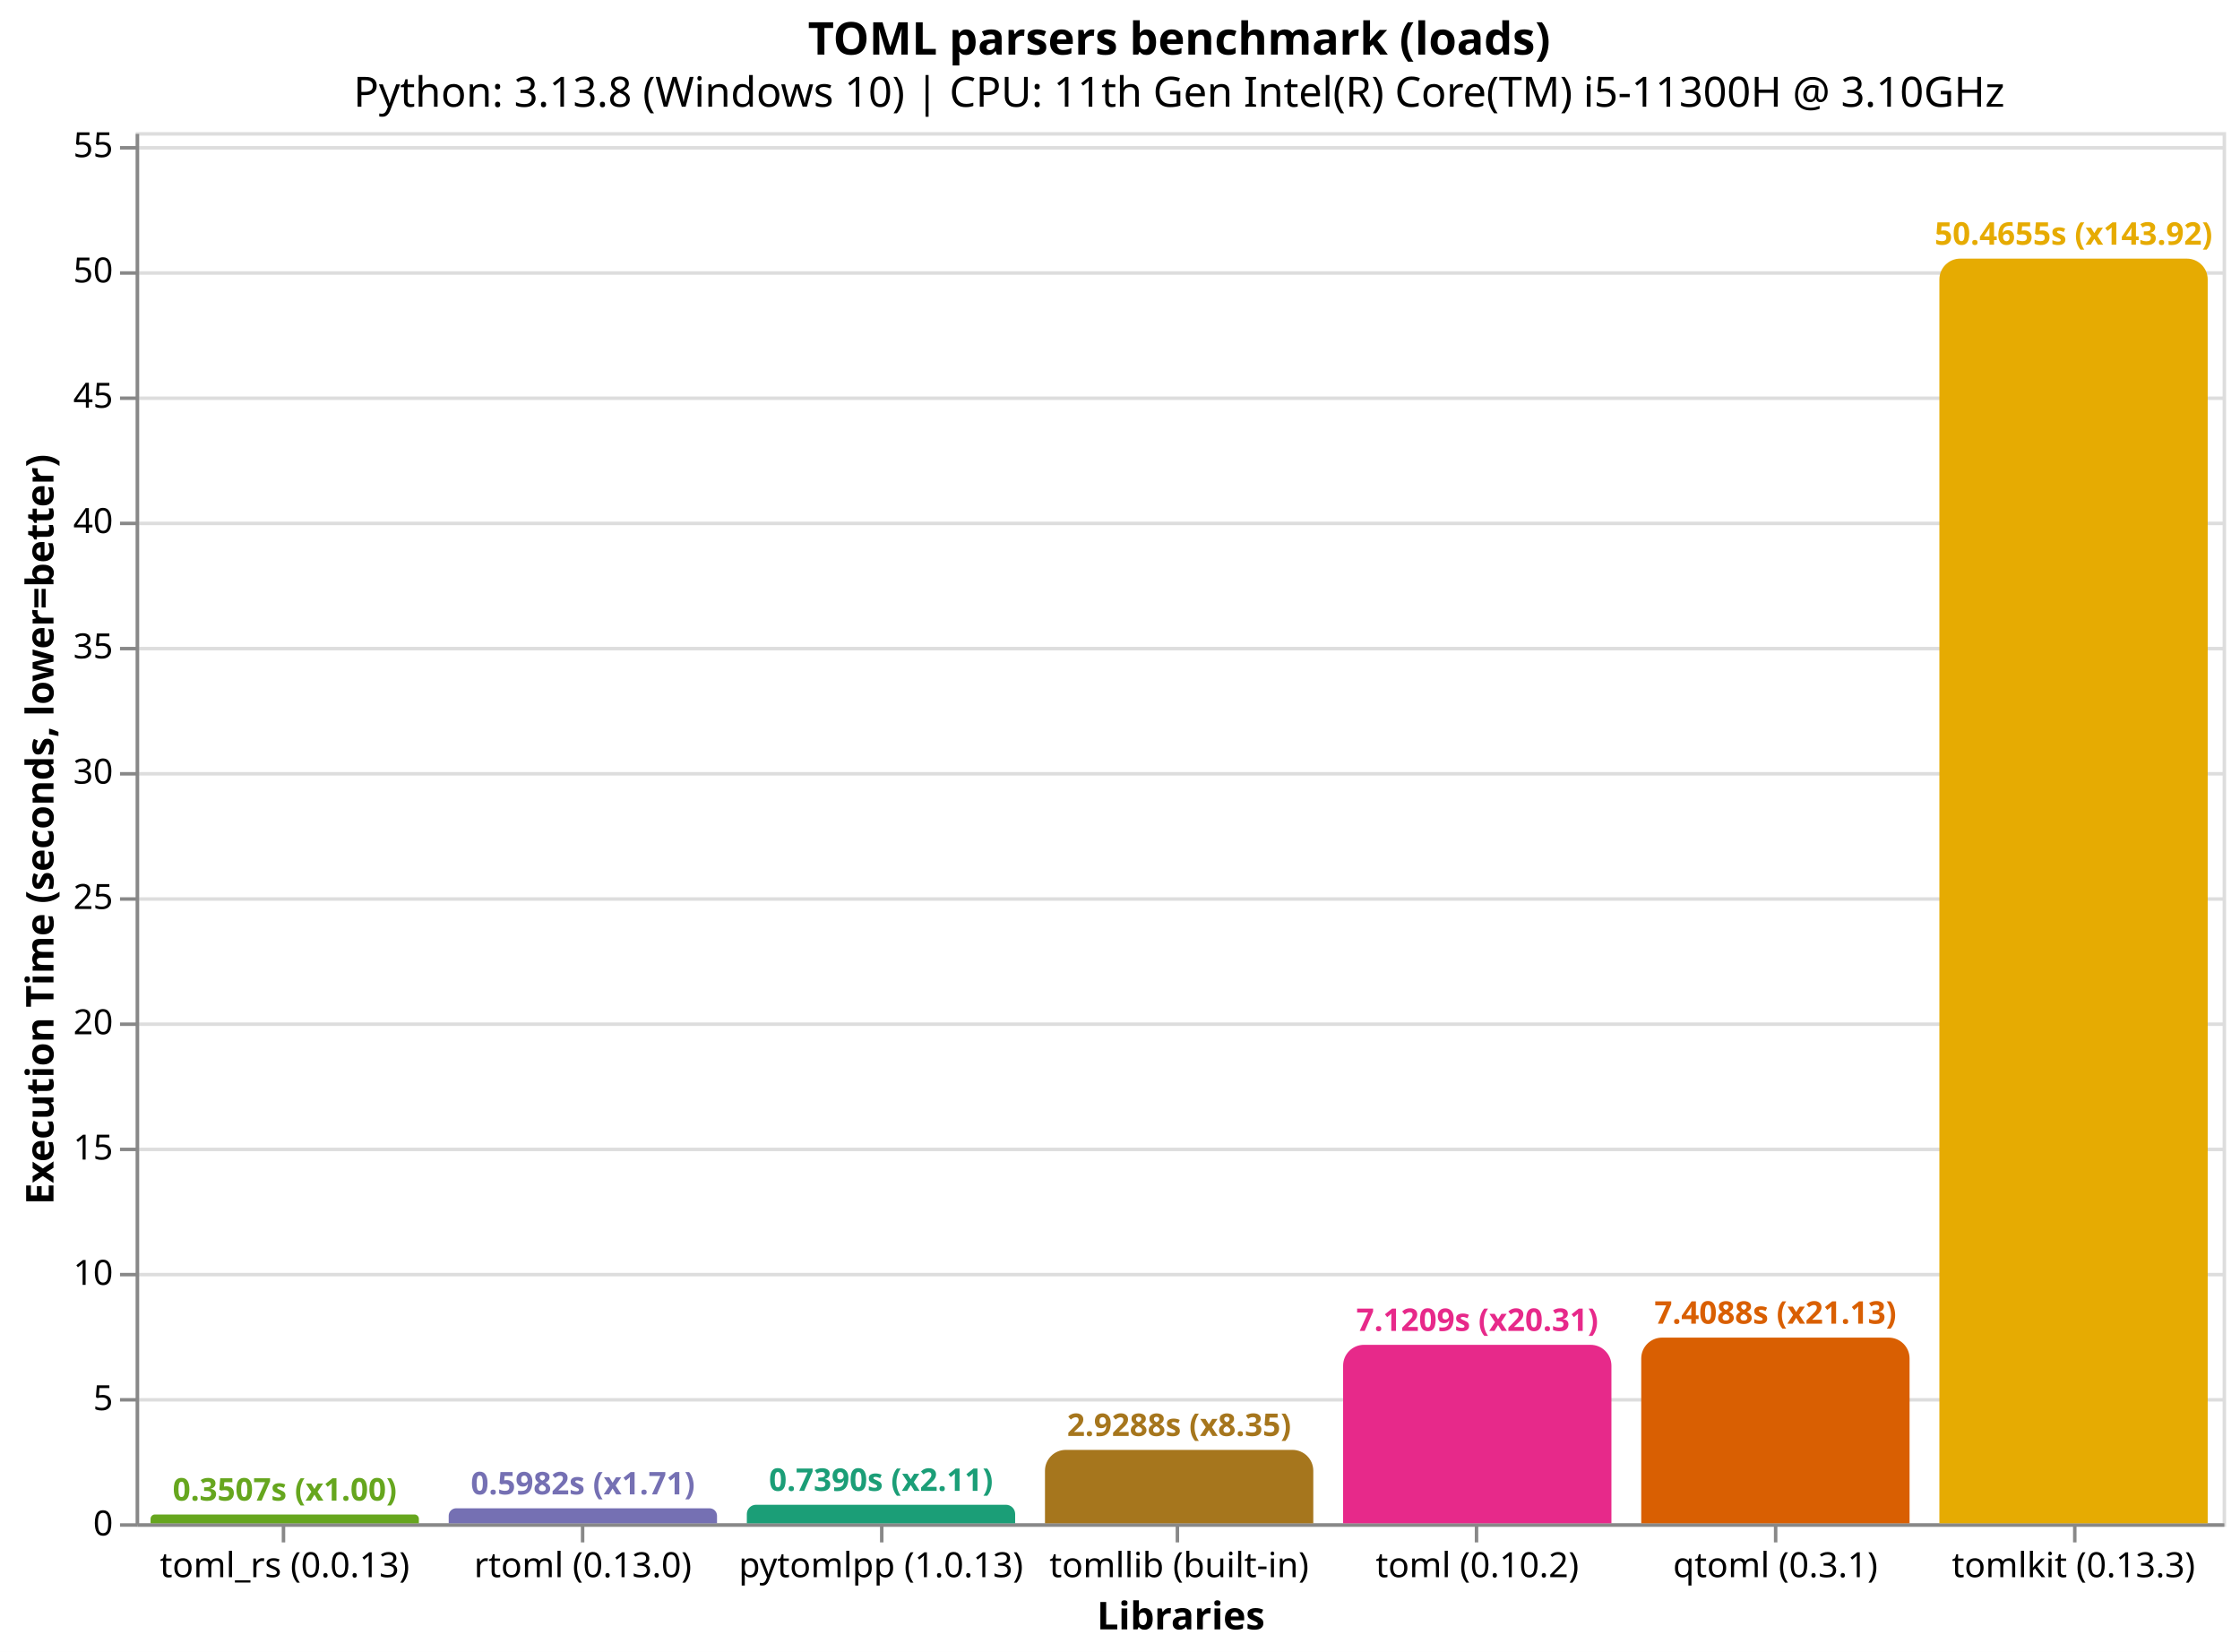
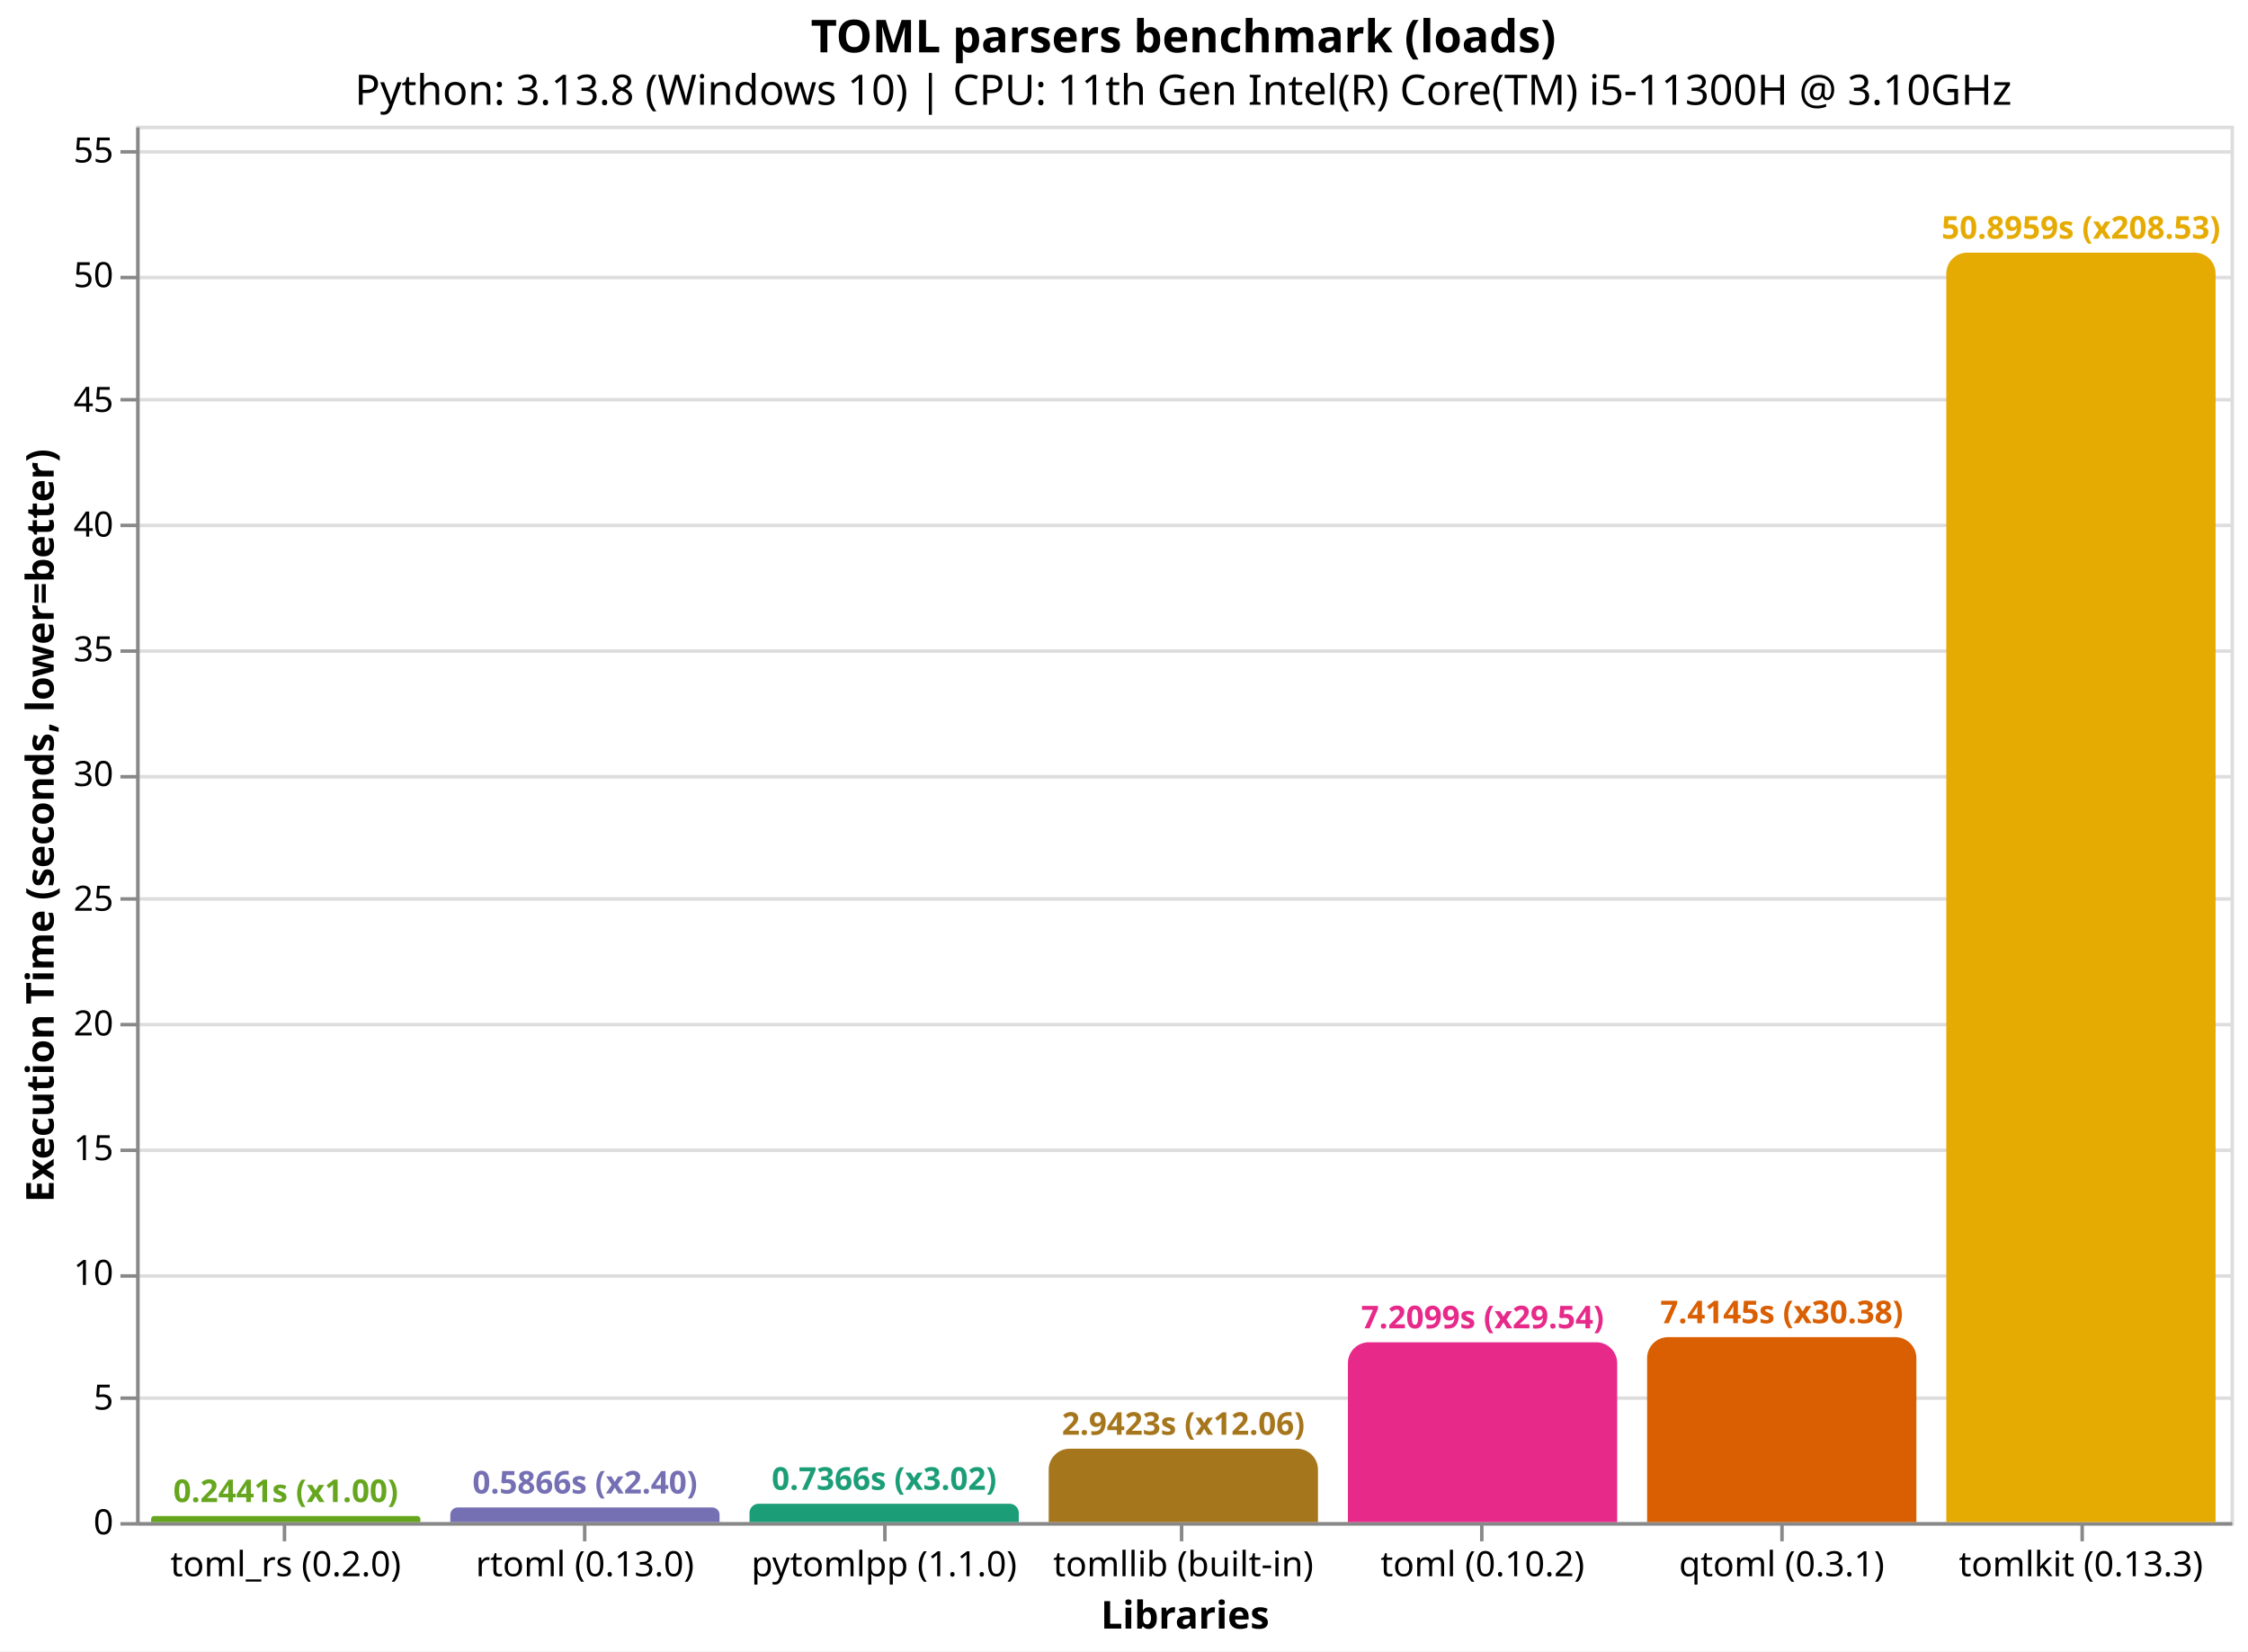
- <svg xmlns="http://www.w3.org/2000/svg" version="1.1" class="marks" width="644" height="475" viewBox="0 0 644 475">
-   <rect width="644" height="475" fill="white" />
-   <g fill="none" stroke-miterlimit="10" transform="translate(39,38)">
+ <svg xmlns="http://www.w3.org/2000/svg" version="1.1" class="marks" width="644" height="473" viewBox="0 0 644 473">
+   <rect width="644" height="473" fill="white" />
+   <g fill="none" stroke-miterlimit="10" transform="translate(39,36)">
    <g class="mark-group role-frame root" role="graphics-object" aria-roledescription="group mark container">
      <g transform="translate(0,0)">
        <path class="background" aria-hidden="true" d="M0.5,0.5h600v400h-600Z" stroke="#ddd" />
        <g>
          <g class="mark-group role-axis" aria-hidden="true">
            <g transform="translate(0.5,0.5)">
              <path class="background" aria-hidden="true" d="M0,0h0v0h0Z" pointer-events="none" />
              <g>
                <g class="mark-rule role-axis-grid" pointer-events="none">
                  <line transform="translate(0,400)" x2="600" y2="0" stroke="#ddd" stroke-width="1" opacity="1" />
                  <line transform="translate(0,364)" x2="600" y2="0" stroke="#ddd" stroke-width="1" opacity="1" />
-                   <line transform="translate(0,328)" x2="600" y2="0" stroke="#ddd" stroke-width="1" opacity="1" />
-                   <line transform="translate(0,292)" x2="600" y2="0" stroke="#ddd" stroke-width="1" opacity="1" />
-                   <line transform="translate(0,256)" x2="600" y2="0" stroke="#ddd" stroke-width="1" opacity="1" />
-                   <line transform="translate(0,220)" x2="600" y2="0" stroke="#ddd" stroke-width="1" opacity="1" />
-                   <line transform="translate(0,184)" x2="600" y2="0" stroke="#ddd" stroke-width="1" opacity="1" />
-                   <line transform="translate(0,148)" x2="600" y2="0" stroke="#ddd" stroke-width="1" opacity="1" />
-                   <line transform="translate(0,112)" x2="600" y2="0" stroke="#ddd" stroke-width="1" opacity="1" />
-                   <line transform="translate(0,76)" x2="600" y2="0" stroke="#ddd" stroke-width="1" opacity="1" />
-                   <line transform="translate(0,40)" x2="600" y2="0" stroke="#ddd" stroke-width="1" opacity="1" />
-                   <line transform="translate(0,4)" x2="600" y2="0" stroke="#ddd" stroke-width="1" opacity="1" />
-                 </g>
-               </g>
-               <path class="foreground" aria-hidden="true" d="" pointer-events="none" display="none" />
-             </g>
-           </g>
-           <g class="mark-group role-axis" role="graphics-symbol" aria-roledescription="axis" aria-label="X-axis titled 'Libraries' for a discrete scale with 7 values: toml_rs (0.0.13), rtoml (0.13.0), pytomlpp (1.0.13), tomllib (built-in), toml (0.10.2), qtoml (0.3.1), tomlkit (0.13.3)">
+                   <line transform="translate(0,329)" x2="600" y2="0" stroke="#ddd" stroke-width="1" opacity="1" />
+                   <line transform="translate(0,293)" x2="600" y2="0" stroke="#ddd" stroke-width="1" opacity="1" />
+                   <line transform="translate(0,257)" x2="600" y2="0" stroke="#ddd" stroke-width="1" opacity="1" />
+                   <line transform="translate(0,221)" x2="600" y2="0" stroke="#ddd" stroke-width="1" opacity="1" />
+                   <line transform="translate(0,186)" x2="600" y2="0" stroke="#ddd" stroke-width="1" opacity="1" />
+                   <line transform="translate(0,150)" x2="600" y2="0" stroke="#ddd" stroke-width="1" opacity="1" />
+                   <line transform="translate(0,114)" x2="600" y2="0" stroke="#ddd" stroke-width="1" opacity="1" />
+                   <line transform="translate(0,78)" x2="600" y2="0" stroke="#ddd" stroke-width="1" opacity="1" />
+                   <line transform="translate(0,43)" x2="600" y2="0" stroke="#ddd" stroke-width="1" opacity="1" />
+                   <line transform="translate(0,7)" x2="600" y2="0" stroke="#ddd" stroke-width="1" opacity="1" />
+                 </g>
+               </g>
+               <path class="foreground" aria-hidden="true" d="" pointer-events="none" display="none" />
+             </g>
+           </g>
+           <g class="mark-group role-axis" role="graphics-symbol" aria-roledescription="axis" aria-label="X-axis titled 'Libraries' for a discrete scale with 7 values: toml_rs (0.2.0), rtoml (0.13.0), pytomlpp (1.1.0), tomllib (built-in), toml (0.10.2), qtoml (0.3.1), tomlkit (0.13.3)">
            <g transform="translate(0.5,400.5)">
              <path class="background" aria-hidden="true" d="M0,0h0v0h0Z" pointer-events="none" />
              <g>
                <g class="mark-rule role-axis-tick" pointer-events="none">
                  <line transform="translate(42,0)" x2="0" y2="5" stroke="#888" stroke-width="1" opacity="1" />
                  <line transform="translate(128,0)" x2="0" y2="5" stroke="#888" stroke-width="1" opacity="1" />
                  <line transform="translate(214,0)" x2="0" y2="5" stroke="#888" stroke-width="1" opacity="1" />
                  <line transform="translate(299,0)" x2="0" y2="5" stroke="#888" stroke-width="1" opacity="1" />
                  <line transform="translate(385,0)" x2="0" y2="5" stroke="#888" stroke-width="1" opacity="1" />
                  <line transform="translate(471,0)" x2="0" y2="5" stroke="#888" stroke-width="1" opacity="1" />
                  <line transform="translate(557,0)" x2="0" y2="5" stroke="#888" stroke-width="1" opacity="1" />
                </g>
                <g class="mark-text role-axis-label" pointer-events="none">
-                   <text text-anchor="middle" transform="translate(42.35714,15)" font-family="sans-serif" font-size="10px" fill="#000" opacity="1">toml_rs (0.0.13)</text>
+                   <text text-anchor="middle" transform="translate(42.35714,15)" font-family="sans-serif" font-size="10px" fill="#000" opacity="1">toml_rs (0.2.0)</text>
                  <text text-anchor="middle" transform="translate(128.0714,15)" font-family="sans-serif" font-size="10px" fill="#000" opacity="1">rtoml (0.13.0)</text>
-                   <text text-anchor="middle" transform="translate(213.7857,15)" font-family="sans-serif" font-size="10px" fill="#000" opacity="1">pytomlpp (1.0.13)</text>
+                   <text text-anchor="middle" transform="translate(213.7857,15)" font-family="sans-serif" font-size="10px" fill="#000" opacity="1">pytomlpp (1.1.0)</text>
                  <text text-anchor="middle" transform="translate(299.5,15)" font-family="sans-serif" font-size="10px" fill="#000" opacity="1">tomllib (built-in)</text>
                  <text text-anchor="middle" transform="translate(385.2143,15)" font-family="sans-serif" font-size="10px" fill="#000" opacity="1">toml (0.10.2)</text>
                  <text text-anchor="middle" transform="translate(470.9286,15)" font-family="sans-serif" font-size="10px" fill="#000" opacity="1">qtoml (0.3.1)</text>
                  <text text-anchor="middle" transform="translate(556.6429,15)" font-family="sans-serif" font-size="10px" fill="#000" opacity="1">tomlkit (0.13.3)</text>
                </g>
                <g class="mark-rule role-axis-domain" pointer-events="none">
                  <line transform="translate(0,0)" x2="600" y2="0" stroke="#888" stroke-width="1" opacity="1" />
                </g>
                <g class="mark-text role-axis-title" pointer-events="none">
                  <text text-anchor="middle" transform="translate(300,30)" font-family="sans-serif" font-size="11px" font-weight="bold" fill="#000" opacity="1">Libraries</text>
                </g>
              </g>
              <path class="foreground" aria-hidden="true" d="" pointer-events="none" display="none" />
            </g>
          </g>
          <g class="mark-group role-axis" role="graphics-symbol" aria-roledescription="axis" aria-label="Y-axis titled 'Execution Time (seconds, lower=better)' for a linear scale with values from 0 to 56">
            <g transform="translate(0.5,0.5)">
              <path class="background" aria-hidden="true" d="M0,0h0v0h0Z" pointer-events="none" />
              <g>
                <g class="mark-rule role-axis-tick" pointer-events="none">
                  <line transform="translate(0,400)" x2="-5" y2="0" stroke="#888" stroke-width="1" opacity="1" />
                  <line transform="translate(0,364)" x2="-5" y2="0" stroke="#888" stroke-width="1" opacity="1" />
-                   <line transform="translate(0,328)" x2="-5" y2="0" stroke="#888" stroke-width="1" opacity="1" />
-                   <line transform="translate(0,292)" x2="-5" y2="0" stroke="#888" stroke-width="1" opacity="1" />
-                   <line transform="translate(0,256)" x2="-5" y2="0" stroke="#888" stroke-width="1" opacity="1" />
-                   <line transform="translate(0,220)" x2="-5" y2="0" stroke="#888" stroke-width="1" opacity="1" />
-                   <line transform="translate(0,184)" x2="-5" y2="0" stroke="#888" stroke-width="1" opacity="1" />
-                   <line transform="translate(0,148)" x2="-5" y2="0" stroke="#888" stroke-width="1" opacity="1" />
-                   <line transform="translate(0,112)" x2="-5" y2="0" stroke="#888" stroke-width="1" opacity="1" />
-                   <line transform="translate(0,76)" x2="-5" y2="0" stroke="#888" stroke-width="1" opacity="1" />
-                   <line transform="translate(0,40)" x2="-5" y2="0" stroke="#888" stroke-width="1" opacity="1" />
-                   <line transform="translate(0,4)" x2="-5" y2="0" stroke="#888" stroke-width="1" opacity="1" />
+                   <line transform="translate(0,329)" x2="-5" y2="0" stroke="#888" stroke-width="1" opacity="1" />
+                   <line transform="translate(0,293)" x2="-5" y2="0" stroke="#888" stroke-width="1" opacity="1" />
+                   <line transform="translate(0,257)" x2="-5" y2="0" stroke="#888" stroke-width="1" opacity="1" />
+                   <line transform="translate(0,221)" x2="-5" y2="0" stroke="#888" stroke-width="1" opacity="1" />
+                   <line transform="translate(0,186)" x2="-5" y2="0" stroke="#888" stroke-width="1" opacity="1" />
+                   <line transform="translate(0,150)" x2="-5" y2="0" stroke="#888" stroke-width="1" opacity="1" />
+                   <line transform="translate(0,114)" x2="-5" y2="0" stroke="#888" stroke-width="1" opacity="1" />
+                   <line transform="translate(0,78)" x2="-5" y2="0" stroke="#888" stroke-width="1" opacity="1" />
+                   <line transform="translate(0,43)" x2="-5" y2="0" stroke="#888" stroke-width="1" opacity="1" />
+                   <line transform="translate(0,7)" x2="-5" y2="0" stroke="#888" stroke-width="1" opacity="1" />
                </g>
                <g class="mark-text role-axis-label" pointer-events="none">
                  <text text-anchor="end" transform="translate(-7,403)" font-family="sans-serif" font-size="10px" fill="#000" opacity="1">0</text>
-                   <text text-anchor="end" transform="translate(-7,366.9718)" font-family="sans-serif" font-size="10px" fill="#000" opacity="1">5</text>
-                   <text text-anchor="end" transform="translate(-7,330.9435)" font-family="sans-serif" font-size="10px" fill="#000" opacity="1">10</text>
-                   <text text-anchor="end" transform="translate(-7,294.9153)" font-family="sans-serif" font-size="10px" fill="#000" opacity="1">15</text>
-                   <text text-anchor="end" transform="translate(-7,258.887)" font-family="sans-serif" font-size="10px" fill="#000" opacity="1">20</text>
-                   <text text-anchor="end" transform="translate(-7,222.8588)" font-family="sans-serif" font-size="10px" fill="#000" opacity="1">25</text>
-                   <text text-anchor="end" transform="translate(-7,186.8306)" font-family="sans-serif" font-size="10px" fill="#000" opacity="1">30</text>
-                   <text text-anchor="end" transform="translate(-7,150.8023)" font-family="sans-serif" font-size="10px" fill="#000" opacity="1">35</text>
-                   <text text-anchor="end" transform="translate(-7,114.7741)" font-family="sans-serif" font-size="10px" fill="#000" opacity="1">40</text>
-                   <text text-anchor="end" transform="translate(-7,78.74586)" font-family="sans-serif" font-size="10px" fill="#000" opacity="1">45</text>
-                   <text text-anchor="end" transform="translate(-7,42.71762)" font-family="sans-serif" font-size="10px" fill="#000" opacity="1">50</text>
-                   <text text-anchor="end" transform="translate(-7,6.689385)" font-family="sans-serif" font-size="10px" fill="#000" opacity="1">55</text>
+                   <text text-anchor="end" transform="translate(-7,367.2765)" font-family="sans-serif" font-size="10px" fill="#000" opacity="1">5</text>
+                   <text text-anchor="end" transform="translate(-7,331.553)" font-family="sans-serif" font-size="10px" fill="#000" opacity="1">10</text>
+                   <text text-anchor="end" transform="translate(-7,295.8294)" font-family="sans-serif" font-size="10px" fill="#000" opacity="1">15</text>
+                   <text text-anchor="end" transform="translate(-7,260.1059)" font-family="sans-serif" font-size="10px" fill="#000" opacity="1">20</text>
+                   <text text-anchor="end" transform="translate(-7,224.3824)" font-family="sans-serif" font-size="10px" fill="#000" opacity="1">25</text>
+                   <text text-anchor="end" transform="translate(-7,188.6589)" font-family="sans-serif" font-size="10px" fill="#000" opacity="1">30</text>
+                   <text text-anchor="end" transform="translate(-7,152.9354)" font-family="sans-serif" font-size="10px" fill="#000" opacity="1">35</text>
+                   <text text-anchor="end" transform="translate(-7,117.2118)" font-family="sans-serif" font-size="10px" fill="#000" opacity="1">40</text>
+                   <text text-anchor="end" transform="translate(-7,81.48832)" font-family="sans-serif" font-size="10px" fill="#000" opacity="1">45</text>
+                   <text text-anchor="end" transform="translate(-7,45.7648)" font-family="sans-serif" font-size="10px" fill="#000" opacity="1">50</text>
+                   <text text-anchor="end" transform="translate(-7,10.04128)" font-family="sans-serif" font-size="10px" fill="#000" opacity="1">55</text>
                </g>
                <g class="mark-rule role-axis-domain" pointer-events="none">
                  <line transform="translate(0,400)" x2="0" y2="-400" stroke="#888" stroke-width="1" opacity="1" />
                </g>
                <g class="mark-text role-axis-title" pointer-events="none">
                  <text text-anchor="middle" transform="translate(-22.12305,200) rotate(-90) translate(0,-2)" font-family="sans-serif" font-size="11px" font-weight="bold" fill="#000" opacity="1">Execution Time (seconds, lower=better)</text>
                </g>
              </g>
              <path class="foreground" aria-hidden="true" d="" pointer-events="none" display="none" />
            </g>
          </g>
          <g class="mark-group role-scope" role="graphics-object" aria-roledescription="group mark container">
-             <g transform="translate(4.285714,397.4733)">
-               <path class="background" aria-hidden="true" d="M1.263,0L75.88,0C76.577,0,77.143,0.566,77.143,1.263L77.143,2.527C77.143,2.527,77.143,2.527,77.143,2.527L0,2.527C0,2.527,0,2.527,0,2.527L0,1.263C0,0.566,0.566,0,1.263,0Z" />
+             <g transform="translate(4.285714,398.2562)">
+               <path class="background" aria-hidden="true" d="M0.872,0L76.271,0C76.752,0,77.143,0.391,77.143,0.872L77.143,1.744C77.143,1.744,77.143,1.744,77.143,1.744L0,1.744C0,1.744,0,1.744,0,1.744L0,0.872C0,0.391,0.391,0,0.872,0Z" />
              <g clip-path="url(#clip1)">
                <g class="mark-group role-scope" role="graphics-object" aria-roledescription="group mark container">
-                   <g transform="translate(0,-397.4733)">
-                     <path class="background" aria-hidden="true" d="M0,0h77.143v0h-77.143Z" />
-                     <g>
-                       <g class="mark-rect role-mark layer_0_marks" role="graphics-object" aria-roledescription="rect mark container">
-                         <path aria-label="Libraries: toml_rs (0.0.13); Execution Time (seconds, lower=better): 0.3506566; parser: toml_rs (0.0.13); Execution Time (s): 0.3507; Slowdown: 1.00" role="graphics-symbol" aria-roledescription="bar" d="M0,397.473h77.143v2.527h-77.143Z" fill="#66a61e" />
-                       </g>
-                     </g>
-                     <path class="foreground" aria-hidden="true" d="" display="none" />
-                   </g>
-                 </g>
-               </g>
-               <path class="foreground" aria-hidden="true" d="" display="none" />
-             </g>
-             <g transform="translate(90,395.6896)">
-               <path class="background" aria-hidden="true" d="M2.155,0L74.988,0C76.177,0,77.143,0.966,77.143,2.155L77.143,4.31C77.143,4.31,77.143,4.31,77.143,4.31L0,4.31C0,4.31,0,4.31,0,4.31L0,2.155C0,0.966,0.966,0,2.155,0Z" />
+                   <g transform="translate(0,-398.2562)">
+                     <path class="background" aria-hidden="true" d="M0,0h77.143v0h-77.143Z" />
+                     <g>
+                       <g class="mark-rect role-mark layer_0_marks" role="graphics-object" aria-roledescription="rect mark container">
+                         <path aria-label="Libraries: toml_rs (0.2.0); Execution Time (seconds, lower=better): 0.244070200002; parser: toml_rs (0.2.0); Execution Time (s): 0.2441; Slowdown: 1.00" role="graphics-symbol" aria-roledescription="bar" d="M0,398.256h77.143v1.744h-77.143Z" fill="#66a61e" />
+                       </g>
+                     </g>
+                     <path class="foreground" aria-hidden="true" d="" display="none" />
+                   </g>
+                 </g>
+               </g>
+               <path class="foreground" aria-hidden="true" d="" display="none" />
+             </g>
+             <g transform="translate(90,395.809)">
+               <path class="background" aria-hidden="true" d="M2.096,0L75.047,0C76.204,0,77.143,0.939,77.143,2.096L77.143,4.191C77.143,4.191,77.143,4.191,77.143,4.191L0,4.191C0,4.191,0,4.191,0,4.191L0,2.096C0,0.939,0.939,0,2.096,0Z" />
              <g clip-path="url(#clip2)">
                <g class="mark-group role-scope" role="graphics-object" aria-roledescription="group mark container">
-                   <g transform="translate(0,-395.6896)">
-                     <path class="background" aria-hidden="true" d="M0,0h77.143v0h-77.143Z" />
-                     <g>
-                       <g class="mark-rect role-mark layer_0_marks" role="graphics-object" aria-roledescription="rect mark container">
-                         <path aria-label="Libraries: rtoml (0.13.0); Execution Time (seconds, lower=better): 0.598200200002; parser: rtoml (0.13.0); Execution Time (s): 0.5982; Slowdown: 1.71" role="graphics-symbol" aria-roledescription="bar" d="M0,395.69h77.143v4.31h-77.143Z" fill="#7570b3" />
-                       </g>
-                     </g>
-                     <path class="foreground" aria-hidden="true" d="" display="none" />
-                   </g>
-                 </g>
-               </g>
-               <path class="foreground" aria-hidden="true" d="" display="none" />
-             </g>
-             <g transform="translate(175.7143,394.6749)">
-               <path class="background" aria-hidden="true" d="M2.663,0L74.48,0C75.95,0,77.143,1.193,77.143,2.663L77.143,5.325C77.143,5.325,77.143,5.325,77.143,5.325L0,5.325C0,5.325,0,5.325,0,5.325L0,2.663C0,1.193,1.193,0,2.663,0Z" />
+                   <g transform="translate(0,-395.809)">
+                     <path class="background" aria-hidden="true" d="M0,0h77.143v0h-77.143Z" />
+                     <g>
+                       <g class="mark-rect role-mark layer_0_marks" role="graphics-object" aria-roledescription="rect mark container">
+                         <path aria-label="Libraries: rtoml (0.13.0); Execution Time (seconds, lower=better): 0.586589400002; parser: rtoml (0.13.0); Execution Time (s): 0.5866; Slowdown: 2.40" role="graphics-symbol" aria-roledescription="bar" d="M0,395.809h77.143v4.191h-77.143Z" fill="#7570b3" />
+                       </g>
+                     </g>
+                     <path class="foreground" aria-hidden="true" d="" display="none" />
+                   </g>
+                 </g>
+               </g>
+               <path class="foreground" aria-hidden="true" d="" display="none" />
+             </g>
+             <g transform="translate(175.7143,394.7371)">
+               <path class="background" aria-hidden="true" d="M2.631,0L74.511,0C75.964,0,77.143,1.179,77.143,2.631L77.143,5.263C77.143,5.263,77.143,5.263,77.143,5.263L0,5.263C0,5.263,0,5.263,0,5.263L0,2.631C0,1.179,1.179,0,2.631,0Z" />
              <g clip-path="url(#clip3)">
                <g class="mark-group role-scope" role="graphics-object" aria-roledescription="group mark container">
-                   <g transform="translate(0,-394.6749)">
-                     <path class="background" aria-hidden="true" d="M0,0h77.143v0h-77.143Z" />
-                     <g>
-                       <g class="mark-rect role-mark layer_0_marks" role="graphics-object" aria-roledescription="rect mark container">
-                         <path aria-label="Libraries: pytomlpp (1.0.13); Execution Time (seconds, lower=better): 0.7390199; parser: pytomlpp (1.0.13); Execution Time (s): 0.7390; Slowdown: 2.11" role="graphics-symbol" aria-roledescription="bar" d="M0,394.675h77.143v5.325h-77.143Z" fill="#1b9e77" />
-                       </g>
-                     </g>
-                     <path class="foreground" aria-hidden="true" d="" display="none" />
-                   </g>
-                 </g>
-               </g>
-               <path class="foreground" aria-hidden="true" d="" display="none" />
-             </g>
-             <g transform="translate(261.4286,378.8962)">
-               <path class="background" aria-hidden="true" d="M6,0L71.143,0C74.454,0,77.143,2.689,77.143,6L77.143,21.104C77.143,21.104,77.143,21.104,77.143,21.104L0,21.104C0,21.104,0,21.104,0,21.104L0,6C0,2.689,2.689,0,6,0Z" />
+                   <g transform="translate(0,-394.7371)">
+                     <path class="background" aria-hidden="true" d="M0,0h77.143v0h-77.143Z" />
+                     <g>
+                       <g class="mark-rect role-mark layer_0_marks" role="graphics-object" aria-roledescription="rect mark container">
+                         <path aria-label="Libraries: pytomlpp (1.1.0); Execution Time (seconds, lower=better): 0.736621299999; parser: pytomlpp (1.1.0); Execution Time (s): 0.7366; Slowdown: 3.02" role="graphics-symbol" aria-roledescription="bar" d="M0,394.737h77.143v5.263h-77.143Z" fill="#1b9e77" />
+                       </g>
+                     </g>
+                     <path class="foreground" aria-hidden="true" d="" display="none" />
+                   </g>
+                 </g>
+               </g>
+               <path class="foreground" aria-hidden="true" d="" display="none" />
+             </g>
+             <g transform="translate(261.4286,378.9781)">
+               <path class="background" aria-hidden="true" d="M6,0L71.143,0C74.454,0,77.143,2.689,77.143,6L77.143,21.022C77.143,21.022,77.143,21.022,77.143,21.022L0,21.022C0,21.022,0,21.022,0,21.022L0,6C0,2.689,2.689,0,6,0Z" />
              <g clip-path="url(#clip4)">
                <g class="mark-group role-scope" role="graphics-object" aria-roledescription="group mark container">
-                   <g transform="translate(0,-378.8962)">
-                     <path class="background" aria-hidden="true" d="M0,0h77.143v0h-77.143Z" />
-                     <g>
-                       <g class="mark-rect role-mark layer_0_marks" role="graphics-object" aria-roledescription="rect mark container">
-                         <path aria-label="Libraries: tomllib (built-in); Execution Time (seconds, lower=better): 2.9287832; parser: tomllib (built-in); Execution Time (s): 2.9288; Slowdown: 8.35" role="graphics-symbol" aria-roledescription="bar" d="M0,378.896h77.143v21.104h-77.143Z" fill="#a6761d" />
-                       </g>
-                     </g>
-                     <path class="foreground" aria-hidden="true" d="" display="none" />
-                   </g>
-                 </g>
-               </g>
-               <path class="foreground" aria-hidden="true" d="" display="none" />
-             </g>
-             <g transform="translate(347.1429,348.6891)">
-               <path class="background" aria-hidden="true" d="M6,0L71.143,0C74.454,0,77.143,2.689,77.143,6L77.143,51.311C77.143,51.311,77.143,51.311,77.143,51.311L0,51.311C0,51.311,0,51.311,0,51.311L0,6C0,2.689,2.689,0,6,0Z" />
+                   <g transform="translate(0,-378.9781)">
+                     <path class="background" aria-hidden="true" d="M0,0h77.143v0h-77.143Z" />
+                     <g>
+                       <g class="mark-rect role-mark layer_0_marks" role="graphics-object" aria-roledescription="rect mark container">
+                         <path aria-label="Libraries: tomllib (built-in); Execution Time (seconds, lower=better): 2.9423012; parser: tomllib (built-in); Execution Time (s): 2.9423; Slowdown: 12.06" role="graphics-symbol" aria-roledescription="bar" d="M0,378.978h77.143v21.022h-77.143Z" fill="#a6761d" />
+                       </g>
+                     </g>
+                     <path class="foreground" aria-hidden="true" d="" display="none" />
+                   </g>
+                 </g>
+               </g>
+               <path class="foreground" aria-hidden="true" d="" display="none" />
+             </g>
+             <g transform="translate(347.1429,348.4875)">
+               <path class="background" aria-hidden="true" d="M6,0L71.143,0C74.454,0,77.143,2.689,77.143,6L77.143,51.512C77.143,51.512,77.143,51.512,77.143,51.512L0,51.512C0,51.512,0,51.512,0,51.512L0,6C0,2.689,2.689,0,6,0Z" />
              <g clip-path="url(#clip5)">
                <g class="mark-group role-scope" role="graphics-object" aria-roledescription="group mark container">
-                   <g transform="translate(0,-348.6891)">
-                     <path class="background" aria-hidden="true" d="M0,0h77.143v0h-77.143Z" />
-                     <g>
-                       <g class="mark-rect role-mark layer_0_marks" role="graphics-object" aria-roledescription="rect mark container">
-                         <path aria-label="Libraries: toml (0.10.2); Execution Time (seconds, lower=better): 7.1209295; parser: toml (0.10.2); Execution Time (s): 7.1209; Slowdown: 20.31" role="graphics-symbol" aria-roledescription="bar" d="M0,348.689h77.143v51.311h-77.143Z" fill="#e7298a" />
-                       </g>
-                     </g>
-                     <path class="foreground" aria-hidden="true" d="" display="none" />
-                   </g>
-                 </g>
-               </g>
-               <path class="foreground" aria-hidden="true" d="" display="none" />
-             </g>
-             <g transform="translate(432.8571,346.6146)">
-               <path class="background" aria-hidden="true" d="M6,0L71.143,0C74.454,0,77.143,2.689,77.143,6L77.143,53.385C77.143,53.385,77.143,53.385,77.143,53.385L0,53.385C0,53.385,0,53.385,0,53.385L0,6C0,2.689,2.689,0,6,0Z" />
+                   <g transform="translate(0,-348.4875)">
+                     <path class="background" aria-hidden="true" d="M0,0h77.143v0h-77.143Z" />
+                     <g>
+                       <g class="mark-rect role-mark layer_0_marks" role="graphics-object" aria-roledescription="rect mark container">
+                         <path aria-label="Libraries: toml (0.10.2); Execution Time (seconds, lower=better): 7.2098843; parser: toml (0.10.2); Execution Time (s): 7.2099; Slowdown: 29.54" role="graphics-symbol" aria-roledescription="bar" d="M0,348.488h77.143v51.512h-77.143Z" fill="#e7298a" />
+                       </g>
+                     </g>
+                     <path class="foreground" aria-hidden="true" d="" display="none" />
+                   </g>
+                 </g>
+               </g>
+               <path class="foreground" aria-hidden="true" d="" display="none" />
+             </g>
+             <g transform="translate(432.8571,347.0254)">
+               <path class="background" aria-hidden="true" d="M6,0L71.143,0C74.454,0,77.143,2.689,77.143,6L77.143,52.975C77.143,52.975,77.143,52.975,77.143,52.975L0,52.975C0,52.975,0,52.975,0,52.975L0,6C0,2.689,2.689,0,6,0Z" />
              <g clip-path="url(#clip6)">
                <g class="mark-group role-scope" role="graphics-object" aria-roledescription="group mark container">
-                   <g transform="translate(0,-346.6146)">
-                     <path class="background" aria-hidden="true" d="M0,0h77.143v0h-77.143Z" />
-                     <g>
-                       <g class="mark-rect role-mark layer_0_marks" role="graphics-object" aria-roledescription="rect mark container">
-                         <path aria-label="Libraries: qtoml (0.3.1); Execution Time (seconds, lower=better): 7.4088321; parser: qtoml (0.3.1); Execution Time (s): 7.4088; Slowdown: 21.13" role="graphics-symbol" aria-roledescription="bar" d="M0,346.615h77.143v53.385h-77.143Z" fill="#d95f02" />
+                   <g transform="translate(0,-347.0254)">
+                     <path class="background" aria-hidden="true" d="M0,0h77.143v0h-77.143Z" />
+                     <g>
+                       <g class="mark-rect role-mark layer_0_marks" role="graphics-object" aria-roledescription="rect mark container">
+                         <path aria-label="Libraries: qtoml (0.3.1); Execution Time (seconds, lower=better): 7.41452429999; parser: qtoml (0.3.1); Execution Time (s): 7.4145; Slowdown: 30.38" role="graphics-symbol" aria-roledescription="bar" d="M0,347.025h77.143v52.975h-77.143Z" fill="#d95f02" />
                      </g>
                    </g>
                    <path class="foreground" aria-hidden="true" d="" display="none" />
                  </g>
                </g>
              </g>
              <path class="foreground" aria-hidden="true" d="" display="none" />
            </g>
            <g transform="translate(518.5714,36.36364)">
              <path class="background" aria-hidden="true" d="M6,0L71.143,0C74.454,0,77.143,2.689,77.143,6L77.143,363.636C77.143,363.636,77.143,363.636,77.143,363.636L0,363.636C0,363.636,0,363.636,0,363.636L0,6C0,2.689,2.689,0,6,0Z" />
              <g clip-path="url(#clip7)">
                <g class="mark-group role-scope" role="graphics-object" aria-roledescription="group mark container">
                  <g transform="translate(0,-36.36364)">
                    <path class="background" aria-hidden="true" d="M0,0h77.143v0h-77.143Z" />
                    <g>
                      <g class="mark-rect role-mark layer_0_marks" role="graphics-object" aria-roledescription="rect mark container">
-                         <path aria-label="Libraries: tomlkit (0.13.3); Execution Time (seconds, lower=better): 50.4654663; parser: tomlkit (0.13.3); Execution Time (s): 50.4655; Slowdown: 143.92" role="graphics-symbol" aria-roledescription="bar" d="M0,36.364h77.143v363.636h-77.143Z" fill="#e6ab02" />
+                         <path aria-label="Libraries: tomlkit (0.13.3); Execution Time (seconds, lower=better): 50.8959316; parser: tomlkit (0.13.3); Execution Time (s): 50.8959; Slowdown: 208.53" role="graphics-symbol" aria-roledescription="bar" d="M0,36.364h77.143v363.636h-77.143Z" fill="#e6ab02" />
                      </g>
                    </g>
                    <path class="foreground" aria-hidden="true" d="" display="none" />
                  </g>
                </g>
              </g>
              <path class="foreground" aria-hidden="true" d="" display="none" />
            </g>
          </g>
          <g class="mark-text role-mark layer_1_marks" role="graphics-object" aria-roledescription="text mark container">
-             <text aria-label="Libraries: toml_rs (0.0.13); Execution Time (seconds, lower=better): 0.3506566; parser: toml_rs (0.0.13); label: 0.3507s (x1.00); Execution Time (s): 0.3507; Slowdown: 1.00" role="graphics-symbol" aria-roledescription="text mark" text-anchor="middle" transform="translate(42.85714,393.4733)" font-family="sans-serif" font-size="9px" font-weight="bold" fill="#66a61e">0.3507s (x1.00)</text>
-             <text aria-label="Libraries: rtoml (0.13.0); Execution Time (seconds, lower=better): 0.598200200002; parser: rtoml (0.13.0); label: 0.5982s (x1.71); Execution Time (s): 0.5982; Slowdown: 1.71" role="graphics-symbol" aria-roledescription="text mark" text-anchor="middle" transform="translate(128.5714,391.6896)" font-family="sans-serif" font-size="9px" font-weight="bold" fill="#7570b3">0.5982s (x1.71)</text>
-             <text aria-label="Libraries: pytomlpp (1.0.13); Execution Time (seconds, lower=better): 0.7390199; parser: pytomlpp (1.0.13); label: 0.7390s (x2.11); Execution Time (s): 0.7390; Slowdown: 2.11" role="graphics-symbol" aria-roledescription="text mark" text-anchor="middle" transform="translate(214.2857,390.6749)" font-family="sans-serif" font-size="9px" font-weight="bold" fill="#1b9e77">0.7390s (x2.11)</text>
-             <text aria-label="Libraries: tomllib (built-in); Execution Time (seconds, lower=better): 2.9287832; parser: tomllib (built-in); label: 2.9288s (x8.35); Execution Time (s): 2.9288; Slowdown: 8.35" role="graphics-symbol" aria-roledescription="text mark" text-anchor="middle" transform="translate(300,374.8962)" font-family="sans-serif" font-size="9px" font-weight="bold" fill="#a6761d">2.9288s (x8.35)</text>
-             <text aria-label="Libraries: toml (0.10.2); Execution Time (seconds, lower=better): 7.1209295; parser: toml (0.10.2); label: 7.1209s (x20.31); Execution Time (s): 7.1209; Slowdown: 20.31" role="graphics-symbol" aria-roledescription="text mark" text-anchor="middle" transform="translate(385.7143,344.6891)" font-family="sans-serif" font-size="9px" font-weight="bold" fill="#e7298a">7.1209s (x20.31)</text>
-             <text aria-label="Libraries: qtoml (0.3.1); Execution Time (seconds, lower=better): 7.4088321; parser: qtoml (0.3.1); label: 7.4088s (x21.13); Execution Time (s): 7.4088; Slowdown: 21.13" role="graphics-symbol" aria-roledescription="text mark" text-anchor="middle" transform="translate(471.4286,342.6146)" font-family="sans-serif" font-size="9px" font-weight="bold" fill="#d95f02">7.4088s (x21.13)</text>
-             <text aria-label="Libraries: tomlkit (0.13.3); Execution Time (seconds, lower=better): 50.4654663; parser: tomlkit (0.13.3); label: 50.4655s (x143.92); Execution Time (s): 50.4655; Slowdown: 143.92" role="graphics-symbol" aria-roledescription="text mark" text-anchor="middle" transform="translate(557.1429,32.36364)" font-family="sans-serif" font-size="9px" font-weight="bold" fill="#e6ab02">50.4655s (x143.92)</text>
+             <text aria-label="Libraries: toml_rs (0.2.0); Execution Time (seconds, lower=better): 0.244070200002; parser: toml_rs (0.2.0); label: 0.2441s (x1.00); Execution Time (s): 0.2441; Slowdown: 1.00" role="graphics-symbol" aria-roledescription="text mark" text-anchor="middle" transform="translate(42.85714,394.2562)" font-family="sans-serif" font-size="9px" font-weight="bold" fill="#66a61e">0.2441s (x1.00)</text>
+             <text aria-label="Libraries: rtoml (0.13.0); Execution Time (seconds, lower=better): 0.586589400002; parser: rtoml (0.13.0); label: 0.5866s (x2.40); Execution Time (s): 0.5866; Slowdown: 2.40" role="graphics-symbol" aria-roledescription="text mark" text-anchor="middle" transform="translate(128.5714,391.809)" font-family="sans-serif" font-size="9px" font-weight="bold" fill="#7570b3">0.5866s (x2.40)</text>
+             <text aria-label="Libraries: pytomlpp (1.1.0); Execution Time (seconds, lower=better): 0.736621299999; parser: pytomlpp (1.1.0); label: 0.7366s (x3.02); Execution Time (s): 0.7366; Slowdown: 3.02" role="graphics-symbol" aria-roledescription="text mark" text-anchor="middle" transform="translate(214.2857,390.7371)" font-family="sans-serif" font-size="9px" font-weight="bold" fill="#1b9e77">0.7366s (x3.02)</text>
+             <text aria-label="Libraries: tomllib (built-in); Execution Time (seconds, lower=better): 2.9423012; parser: tomllib (built-in); label: 2.9423s (x12.06); Execution Time (s): 2.9423; Slowdown: 12.06" role="graphics-symbol" aria-roledescription="text mark" text-anchor="middle" transform="translate(300,374.9781)" font-family="sans-serif" font-size="9px" font-weight="bold" fill="#a6761d">2.9423s (x12.06)</text>
+             <text aria-label="Libraries: toml (0.10.2); Execution Time (seconds, lower=better): 7.2098843; parser: toml (0.10.2); label: 7.2099s (x29.54); Execution Time (s): 7.2099; Slowdown: 29.54" role="graphics-symbol" aria-roledescription="text mark" text-anchor="middle" transform="translate(385.7143,344.4875)" font-family="sans-serif" font-size="9px" font-weight="bold" fill="#e7298a">7.2099s (x29.54)</text>
+             <text aria-label="Libraries: qtoml (0.3.1); Execution Time (seconds, lower=better): 7.41452429999; parser: qtoml (0.3.1); label: 7.4145s (x30.38); Execution Time (s): 7.4145; Slowdown: 30.38" role="graphics-symbol" aria-roledescription="text mark" text-anchor="middle" transform="translate(471.4286,343.0254)" font-family="sans-serif" font-size="9px" font-weight="bold" fill="#d95f02">7.4145s (x30.38)</text>
+             <text aria-label="Libraries: tomlkit (0.13.3); Execution Time (seconds, lower=better): 50.8959316; parser: tomlkit (0.13.3); label: 50.8959s (x208.53); Execution Time (s): 50.8959; Slowdown: 208.53" role="graphics-symbol" aria-roledescription="text mark" text-anchor="middle" transform="translate(557.1429,32.36364)" font-family="sans-serif" font-size="9px" font-weight="bold" fill="#e6ab02">50.8959s (x208.53)</text>
          </g>
          <g class="mark-group role-title">
-             <g transform="translate(300,-32.31062)">
+             <g transform="translate(300,-31)">
              <path class="background" aria-hidden="true" d="M0,0h0v0h0Z" pointer-events="none" />
              <g>
                <g class="mark-text role-title-text" role="graphics-symbol" aria-roledescription="title" aria-label="Title text 'TOML parsers benchmark (loads)'" pointer-events="none">
                  <text text-anchor="middle" transform="translate(0,10)" font-family="sans-serif" font-size="13px" font-weight="bold" fill="#000" opacity="1">TOML parsers benchmark (loads)</text>
                </g>
                <g class="mark-text role-title-subtitle" role="graphics-symbol" aria-roledescription="subtitle" aria-label="Subtitle text 'Python: 3.13.8 (Windows 10) | CPU: 11th Gen Intel(R) Core(TM) i5-11300H @ 3.10GHz'" pointer-events="none">
                  <text text-anchor="middle" transform="translate(0,25)" font-family="sans-serif" font-size="12px" fill="#000" opacity="1">Python: 3.13.8 (Windows 10) | CPU: 11th Gen Intel(R) Core(TM) i5-11300H @ 3.10GHz</text>
                </g>
              </g>
              <path class="foreground" aria-hidden="true" d="" pointer-events="none" display="none" />
            </g>
          </g>
        </g>
        <path class="foreground" aria-hidden="true" d="" display="none" />
      </g>
    </g>
  </g>
  <defs>
    <clipPath id="clip1">
-       <path d="M1.263,0L75.88,0C76.577,0,77.143,0.566,77.143,1.263L77.143,2.527C77.143,2.527,77.143,2.527,77.143,2.527L0,2.527C0,2.527,0,2.527,0,2.527L0,1.263C0,0.566,0.566,0,1.263,0Z" />
+       <path d="M0.872,0L76.271,0C76.752,0,77.143,0.391,77.143,0.872L77.143,1.744C77.143,1.744,77.143,1.744,77.143,1.744L0,1.744C0,1.744,0,1.744,0,1.744L0,0.872C0,0.391,0.391,0,0.872,0Z" />
    </clipPath>
    <clipPath id="clip2">
-       <path d="M2.155,0L74.988,0C76.177,0,77.143,0.966,77.143,2.155L77.143,4.31C77.143,4.31,77.143,4.31,77.143,4.31L0,4.31C0,4.31,0,4.31,0,4.31L0,2.155C0,0.966,0.966,0,2.155,0Z" />
+       <path d="M2.096,0L75.047,0C76.204,0,77.143,0.939,77.143,2.096L77.143,4.191C77.143,4.191,77.143,4.191,77.143,4.191L0,4.191C0,4.191,0,4.191,0,4.191L0,2.096C0,0.939,0.939,0,2.096,0Z" />
    </clipPath>
    <clipPath id="clip3">
-       <path d="M2.663,0L74.48,0C75.95,0,77.143,1.193,77.143,2.663L77.143,5.325C77.143,5.325,77.143,5.325,77.143,5.325L0,5.325C0,5.325,0,5.325,0,5.325L0,2.663C0,1.193,1.193,0,2.663,0Z" />
+       <path d="M2.631,0L74.511,0C75.964,0,77.143,1.179,77.143,2.631L77.143,5.263C77.143,5.263,77.143,5.263,77.143,5.263L0,5.263C0,5.263,0,5.263,0,5.263L0,2.631C0,1.179,1.179,0,2.631,0Z" />
    </clipPath>
    <clipPath id="clip4">
-       <path d="M6,0L71.143,0C74.454,0,77.143,2.689,77.143,6L77.143,21.104C77.143,21.104,77.143,21.104,77.143,21.104L0,21.104C0,21.104,0,21.104,0,21.104L0,6C0,2.689,2.689,0,6,0Z" />
+       <path d="M6,0L71.143,0C74.454,0,77.143,2.689,77.143,6L77.143,21.022C77.143,21.022,77.143,21.022,77.143,21.022L0,21.022C0,21.022,0,21.022,0,21.022L0,6C0,2.689,2.689,0,6,0Z" />
    </clipPath>
    <clipPath id="clip5">
-       <path d="M6,0L71.143,0C74.454,0,77.143,2.689,77.143,6L77.143,51.311C77.143,51.311,77.143,51.311,77.143,51.311L0,51.311C0,51.311,0,51.311,0,51.311L0,6C0,2.689,2.689,0,6,0Z" />
+       <path d="M6,0L71.143,0C74.454,0,77.143,2.689,77.143,6L77.143,51.512C77.143,51.512,77.143,51.512,77.143,51.512L0,51.512C0,51.512,0,51.512,0,51.512L0,6C0,2.689,2.689,0,6,0Z" />
    </clipPath>
    <clipPath id="clip6">
-       <path d="M6,0L71.143,0C74.454,0,77.143,2.689,77.143,6L77.143,53.385C77.143,53.385,77.143,53.385,77.143,53.385L0,53.385C0,53.385,0,53.385,0,53.385L0,6C0,2.689,2.689,0,6,0Z" />
+       <path d="M6,0L71.143,0C74.454,0,77.143,2.689,77.143,6L77.143,52.975C77.143,52.975,77.143,52.975,77.143,52.975L0,52.975C0,52.975,0,52.975,0,52.975L0,6C0,2.689,2.689,0,6,0Z" />
    </clipPath>
    <clipPath id="clip7">
      <path d="M6,0L71.143,0C74.454,0,77.143,2.689,77.143,6L77.143,363.636C77.143,363.636,77.143,363.636,77.143,363.636L0,363.636C0,363.636,0,363.636,0,363.636L0,6C0,2.689,2.689,0,6,0Z" />
    </clipPath>
  </defs>
</svg>
